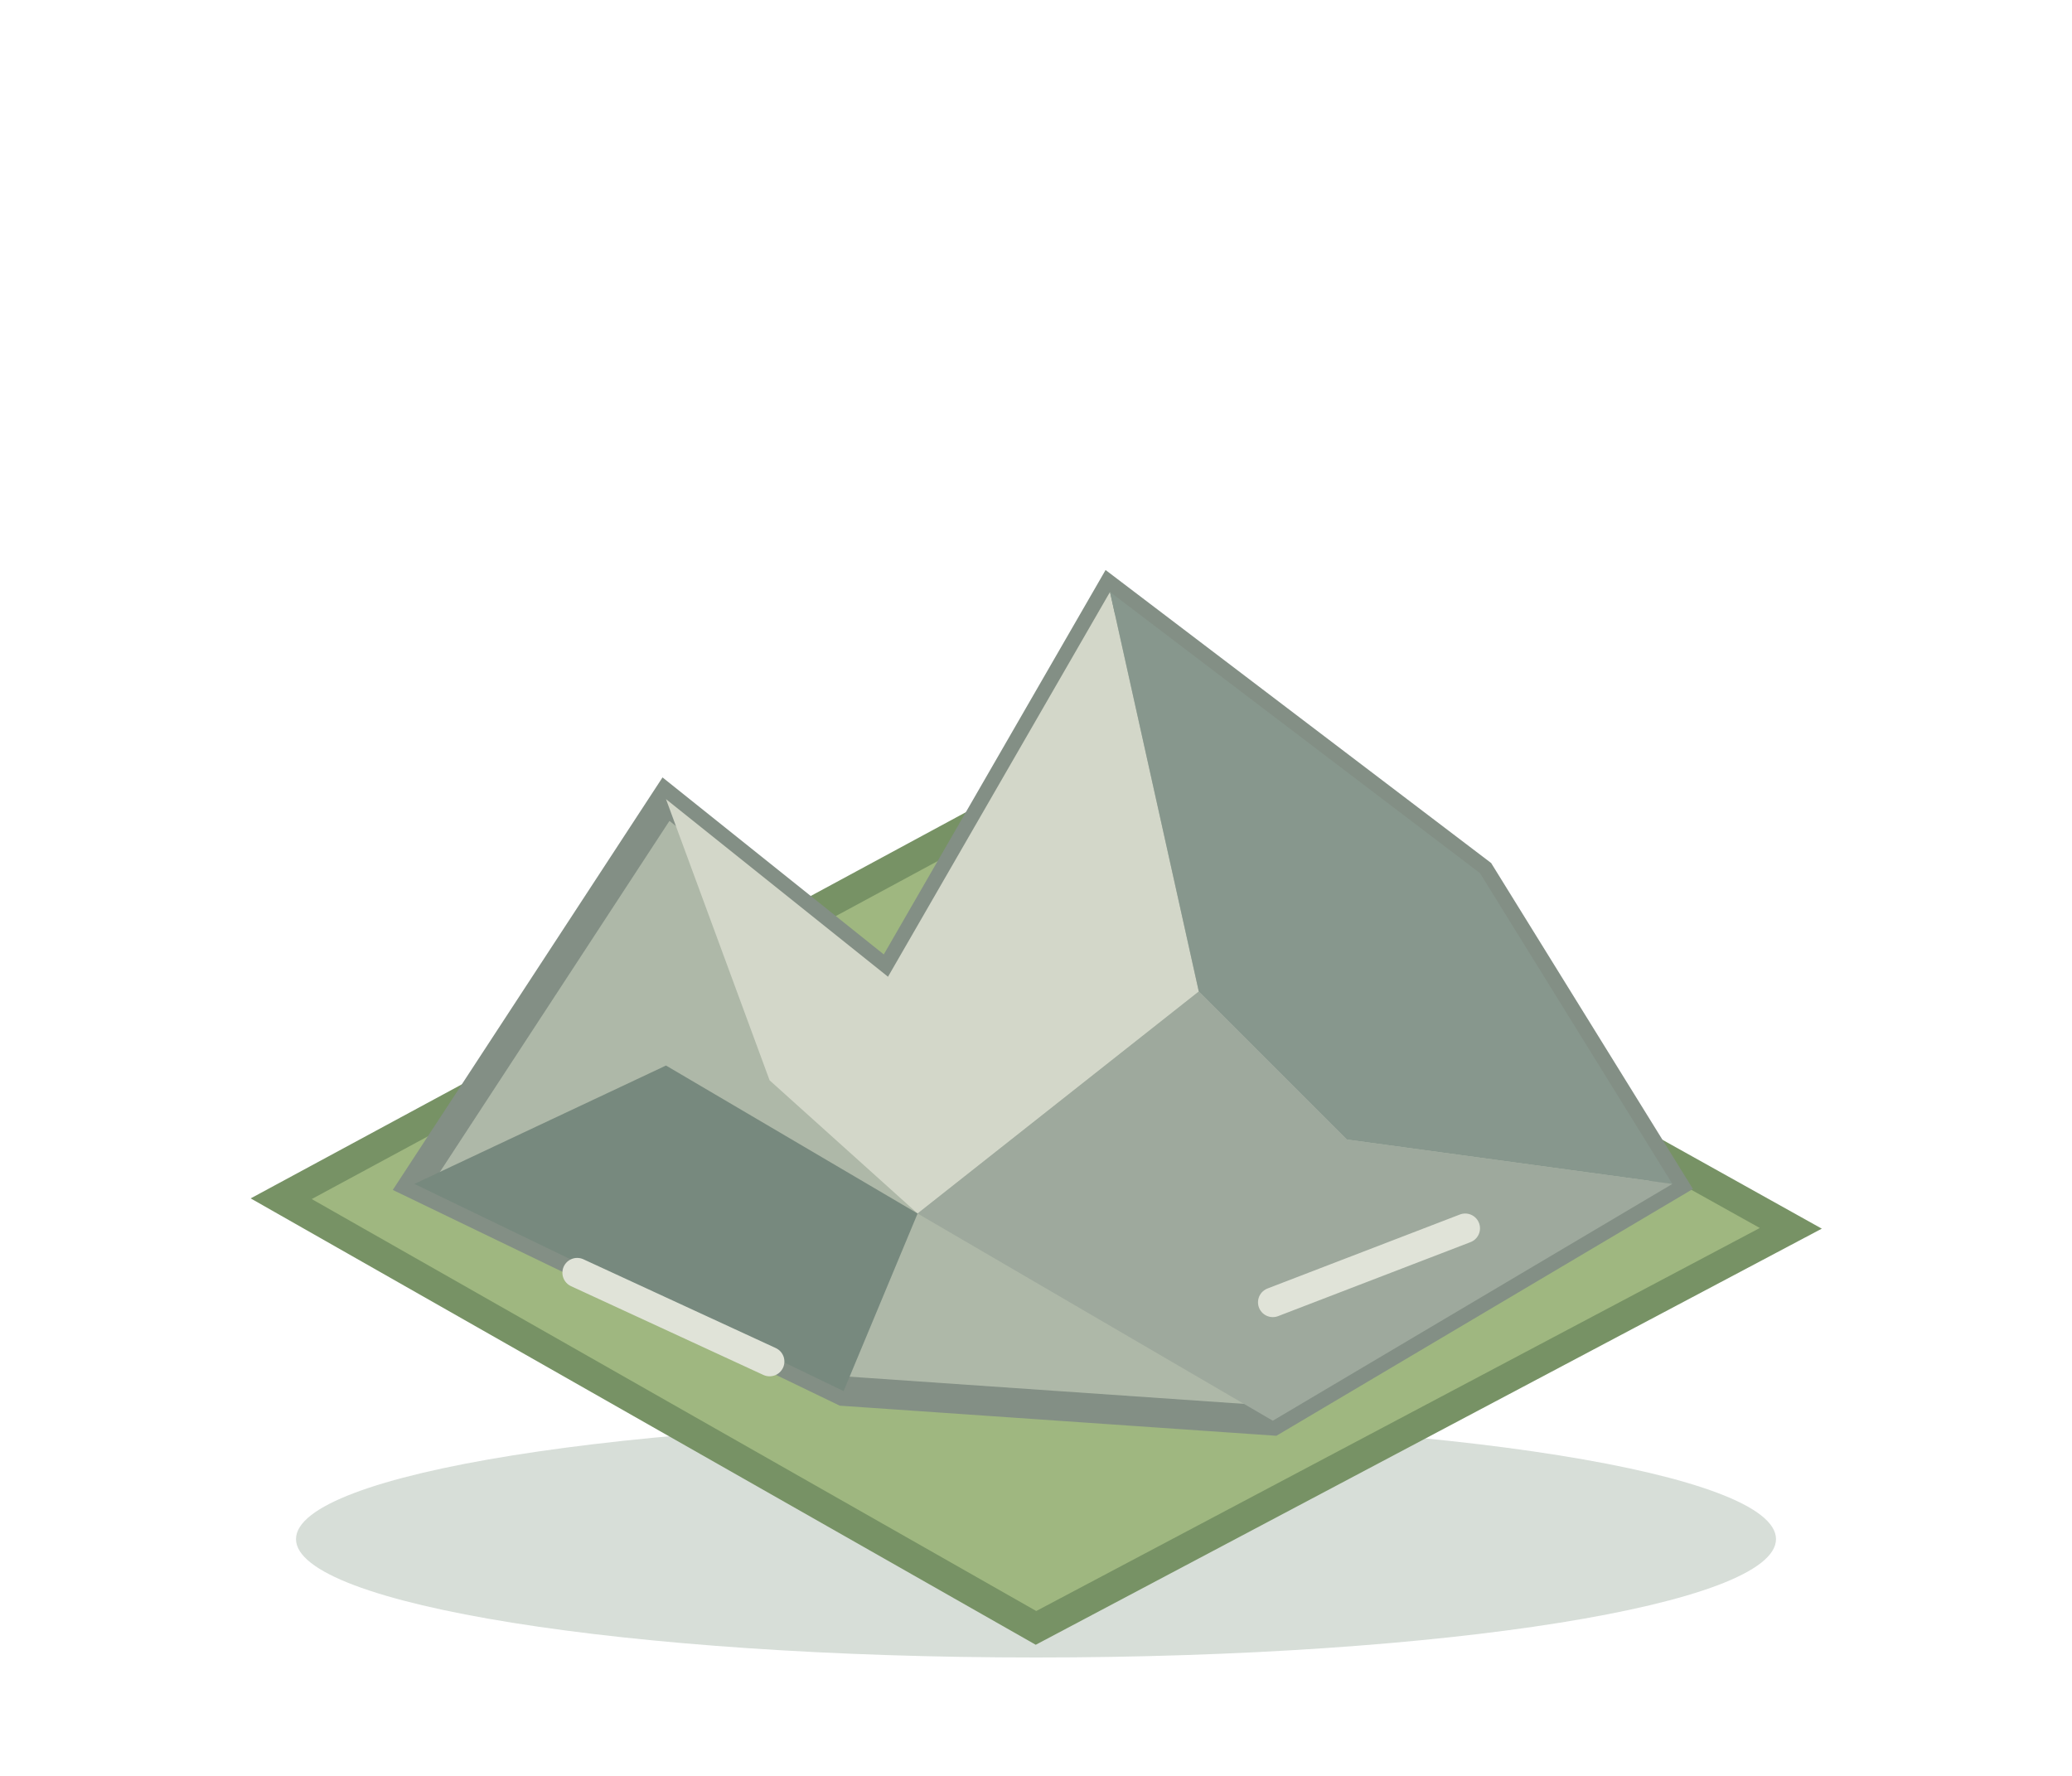
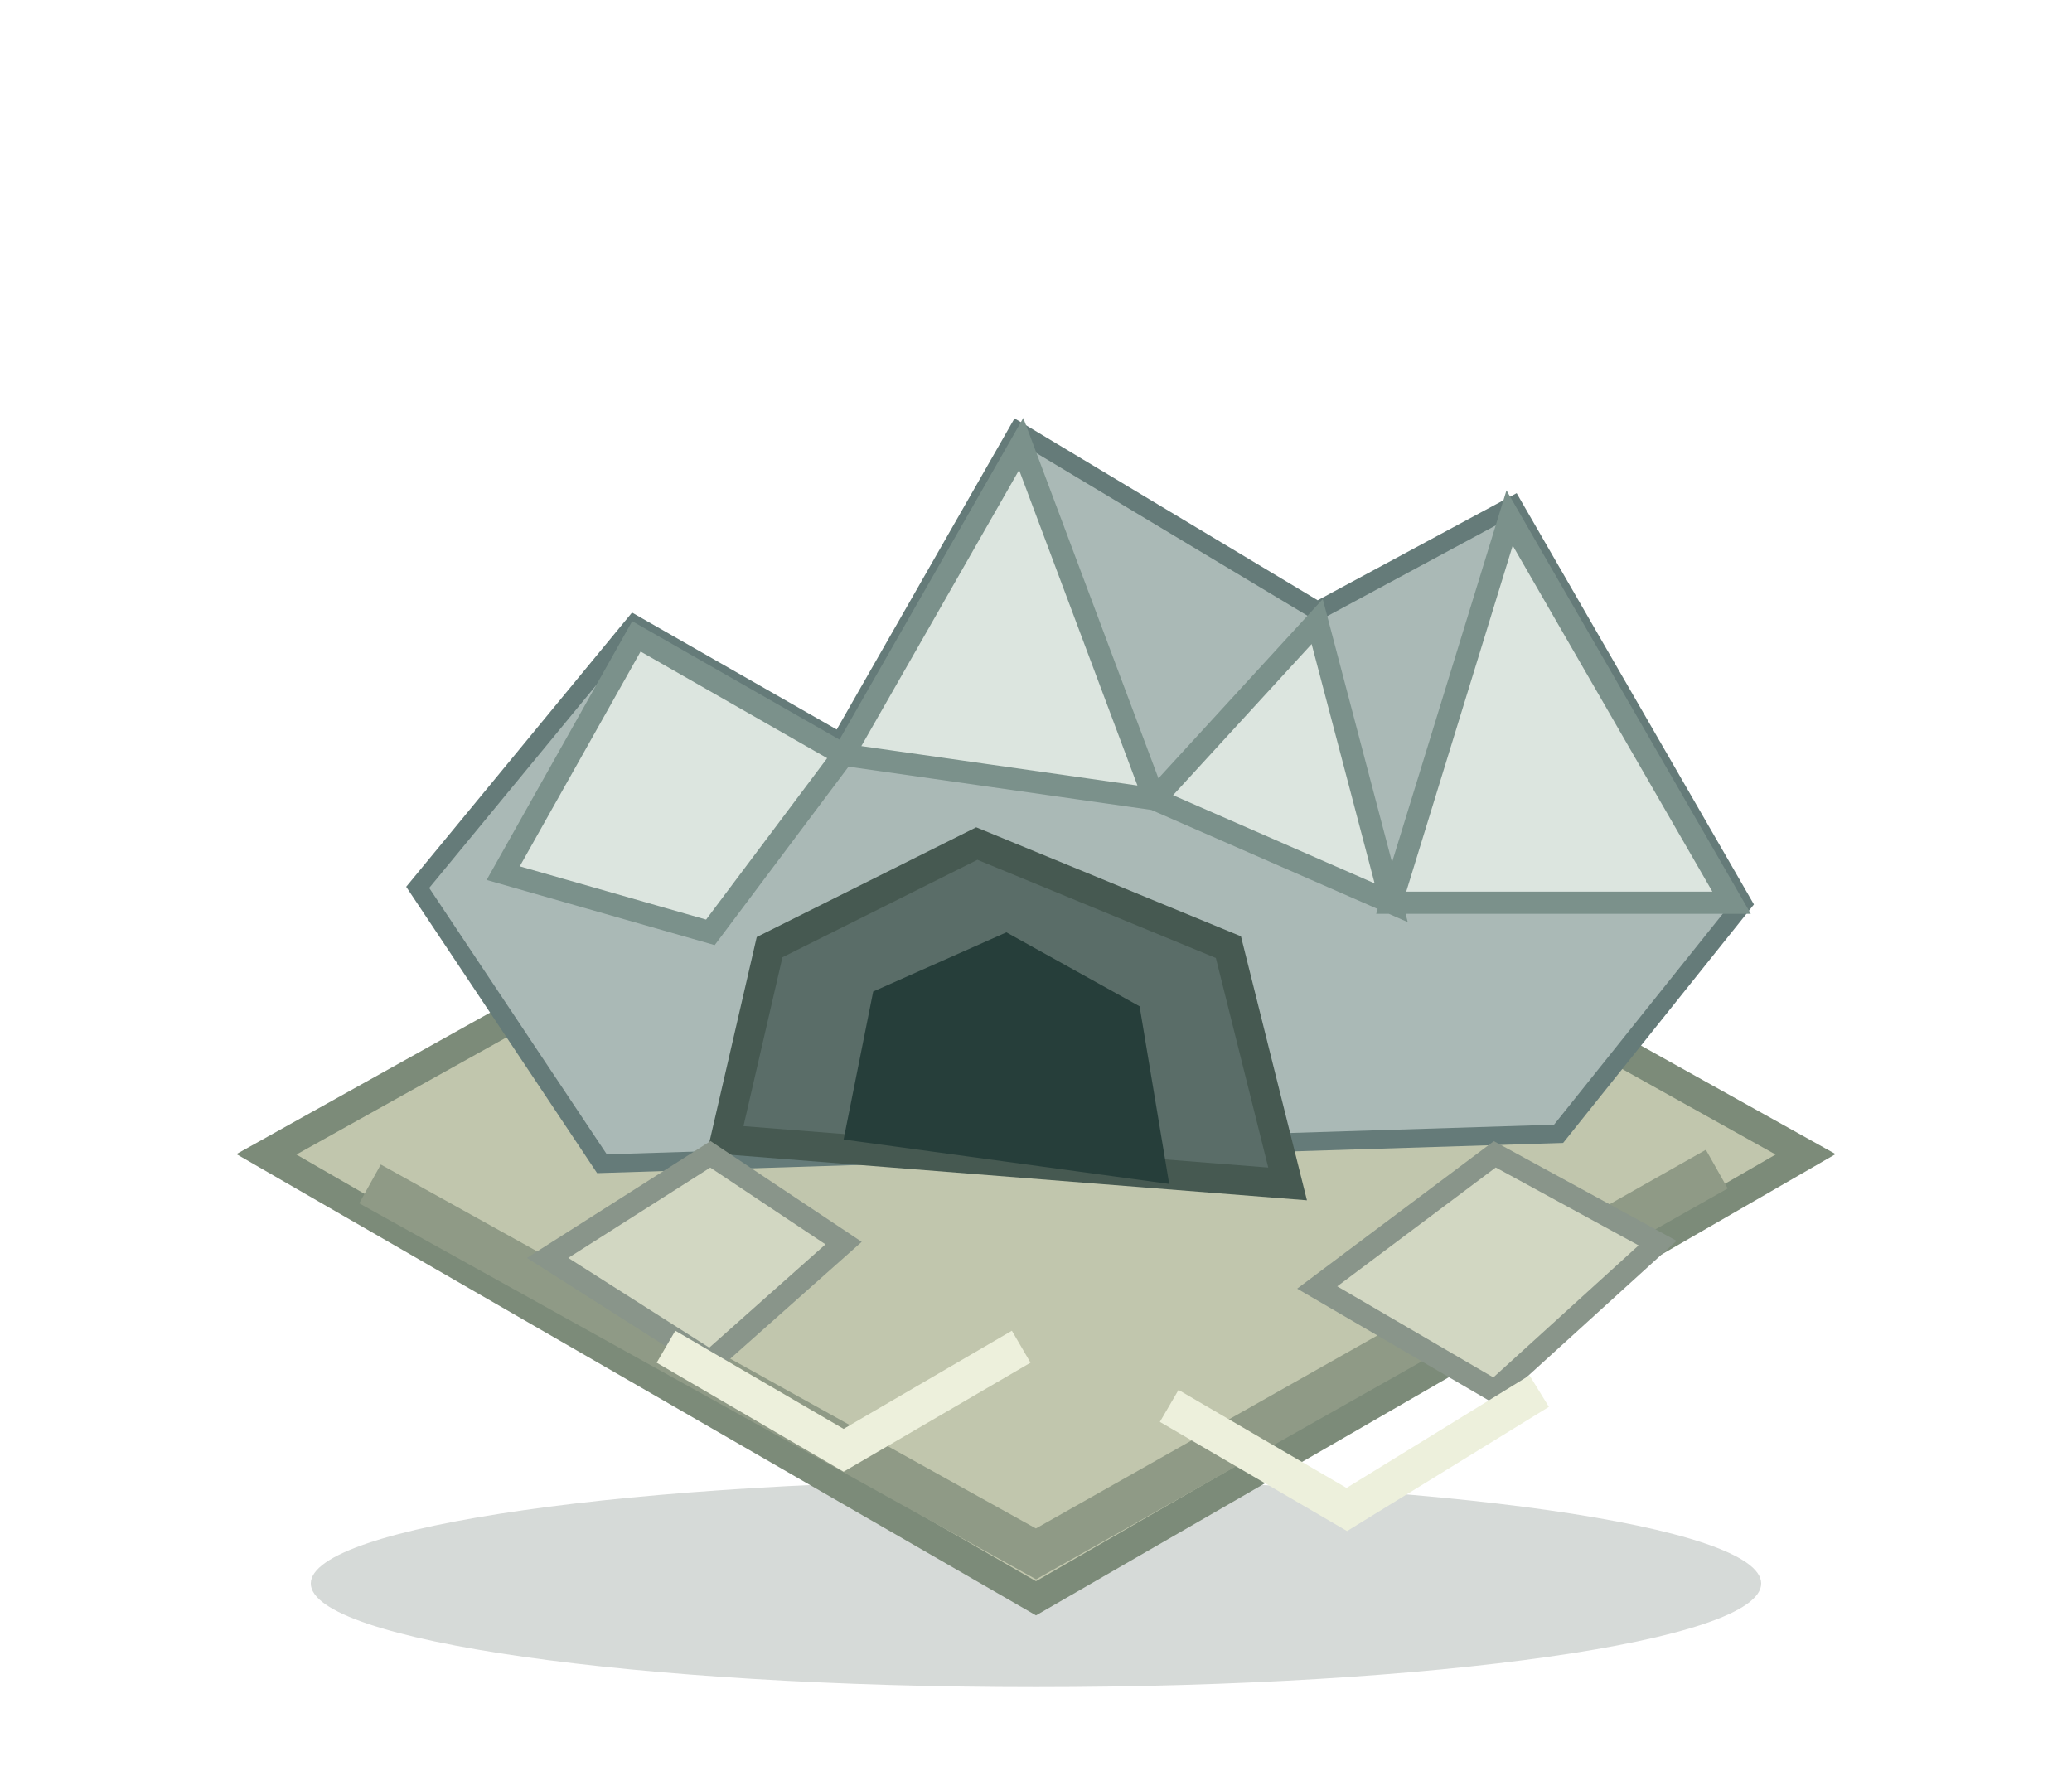
<svg xmlns="http://www.w3.org/2000/svg" width="140" height="120" viewBox="0 0 140 120">
-   <ellipse cx="70" cy="104" rx="50" ry="8" fill="#35593d" opacity=".2" />
-   <path d="M19 81 69 54 121 83 70 110Z" fill="#9fb780" stroke="#779265" stroke-width="2" />
-   <path d="M28 80 45 54 60 66 75 40 100 59 113 80 86 96 57 94Z" fill="#aeb8a8" stroke="#838f85" stroke-width="2" />
-   <path d="M45 54 60 66 75 40 81 67 62 82 52 73Z" fill="#d3d7c9" />
-   <path d="M75 40 100 59 113 80 91 77 81 67Z" fill="#87978d" />
-   <path d="M28 80 45 72 62 82 57 94Z" fill="#77897e" />
-   <path d="M81 67 91 77 113 80 86 96 62 82Z" fill="#9ea99d" />
-   <path d="M39 86 52 92M86 88 99 83" stroke="#e0e3d8" stroke-width="2" stroke-linecap="round" />
+   <ellipse cx="70" cy="107" rx="49" ry="7" fill="#34443a" opacity=".2" />
+   <path d="M18 78 70 49 122 78 70 108Z" fill="#c1c6ad" stroke="#7c8b79" stroke-width="2" />
+   <path d="M25 80 70 105 116 79" fill="none" stroke="#8f9a86" stroke-width="3" />
+   <path d="M29 60 43 43 57 51 69 30 89 42 102 35 117 61 105 76 41 78Z" fill="#a8b5b0" stroke="#657b79" stroke-width="2.5" />
+   <path d="M29 60 43 43 57 51 69 30 89 42 102 35 117 61 105 76 41 78Z" fill="#aab9b6" />
+   <path d="M43 43 57 51 48 63 34 59ZM69 30 78 54 57 51ZM89 42 94 61 78 54ZM102 35 117 61 94 61Z" fill="#dce5df" stroke="#7b918b" stroke-width="1.5" />
+   <path d="M49 77 52 64 66 57 83 64 87 80Z" fill="#5a6d68" stroke="#465951" stroke-width="2" />
+   <path d="M57 77 59 67 68 63 77 68 79 80Z" fill="#263e3a" />
+   <path d="M37 85 48 78 57 84 48 92Z" fill="#d2d7c2" stroke="#89958a" stroke-width="1.5" />
+   <path d="M89 87 101 78 112 84 101 94Z" fill="#d2d7c2" stroke="#89958a" stroke-width="1.5" />
+   <path d="M45 91 57 98 69 91" fill="none" stroke="#edf0dc" stroke-width="2.5" />
+   <path d="M79 95 91 102 104 94" fill="none" stroke="#edf0dc" stroke-width="2.5" />
</svg>
